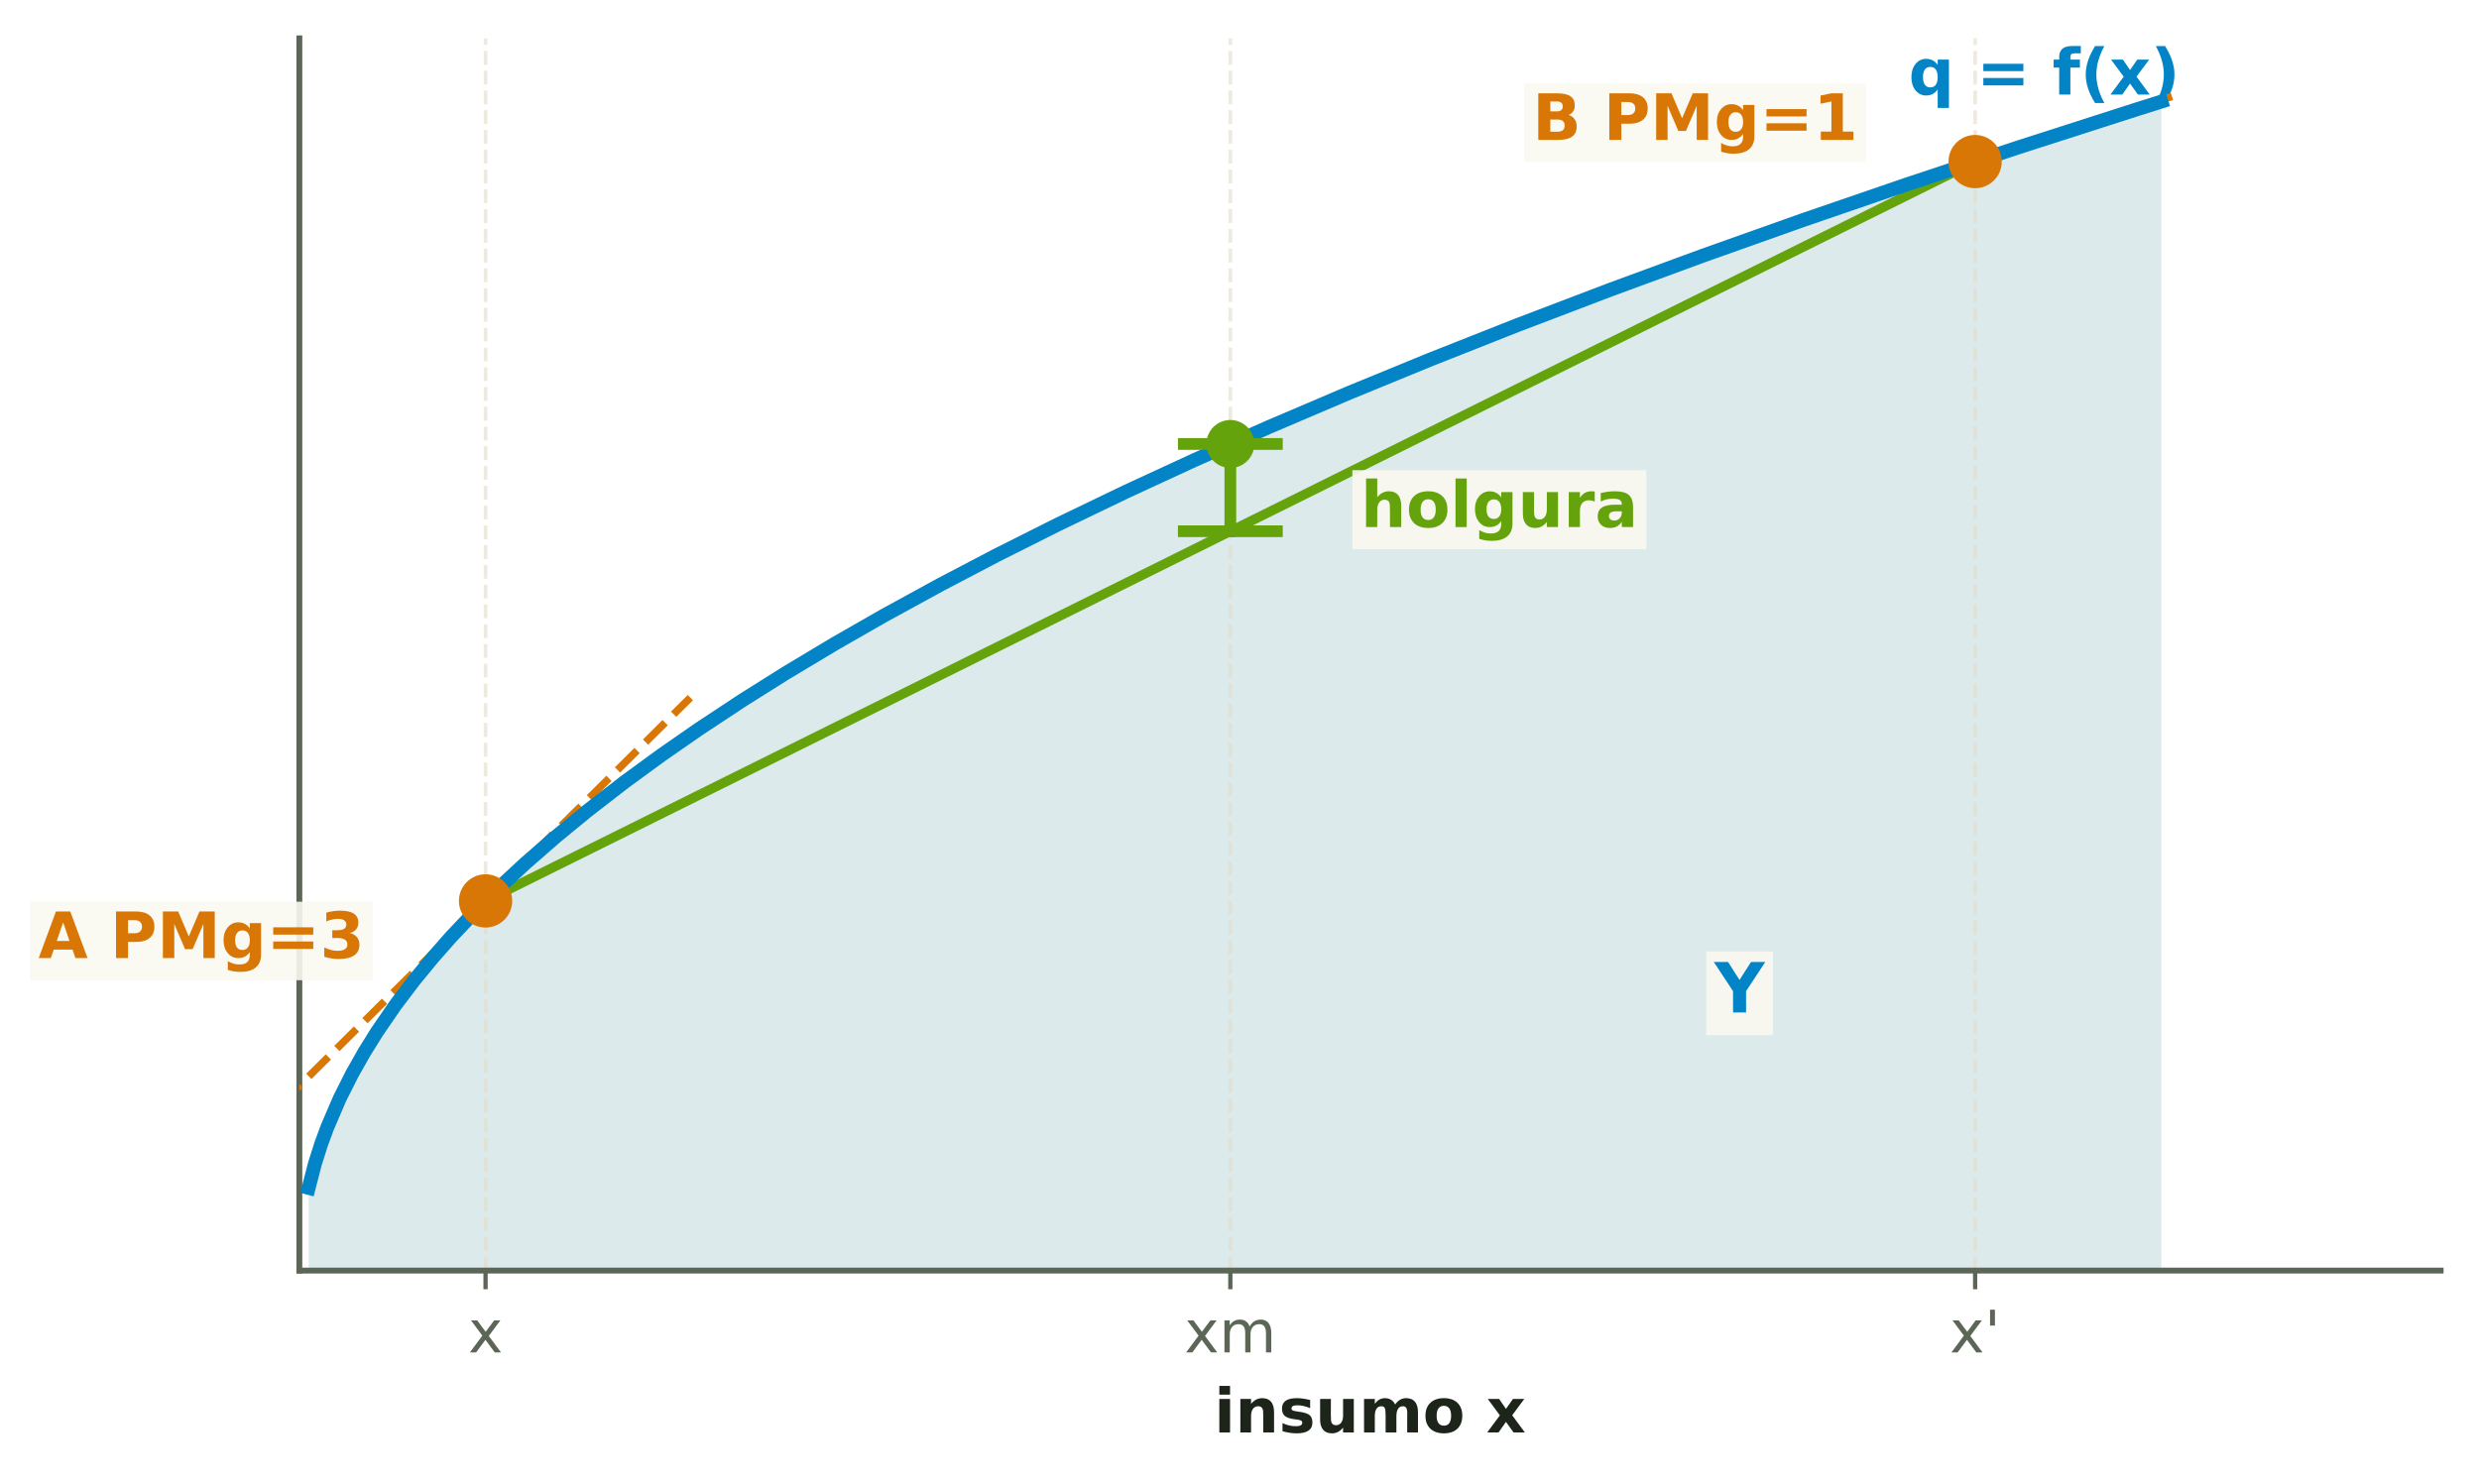
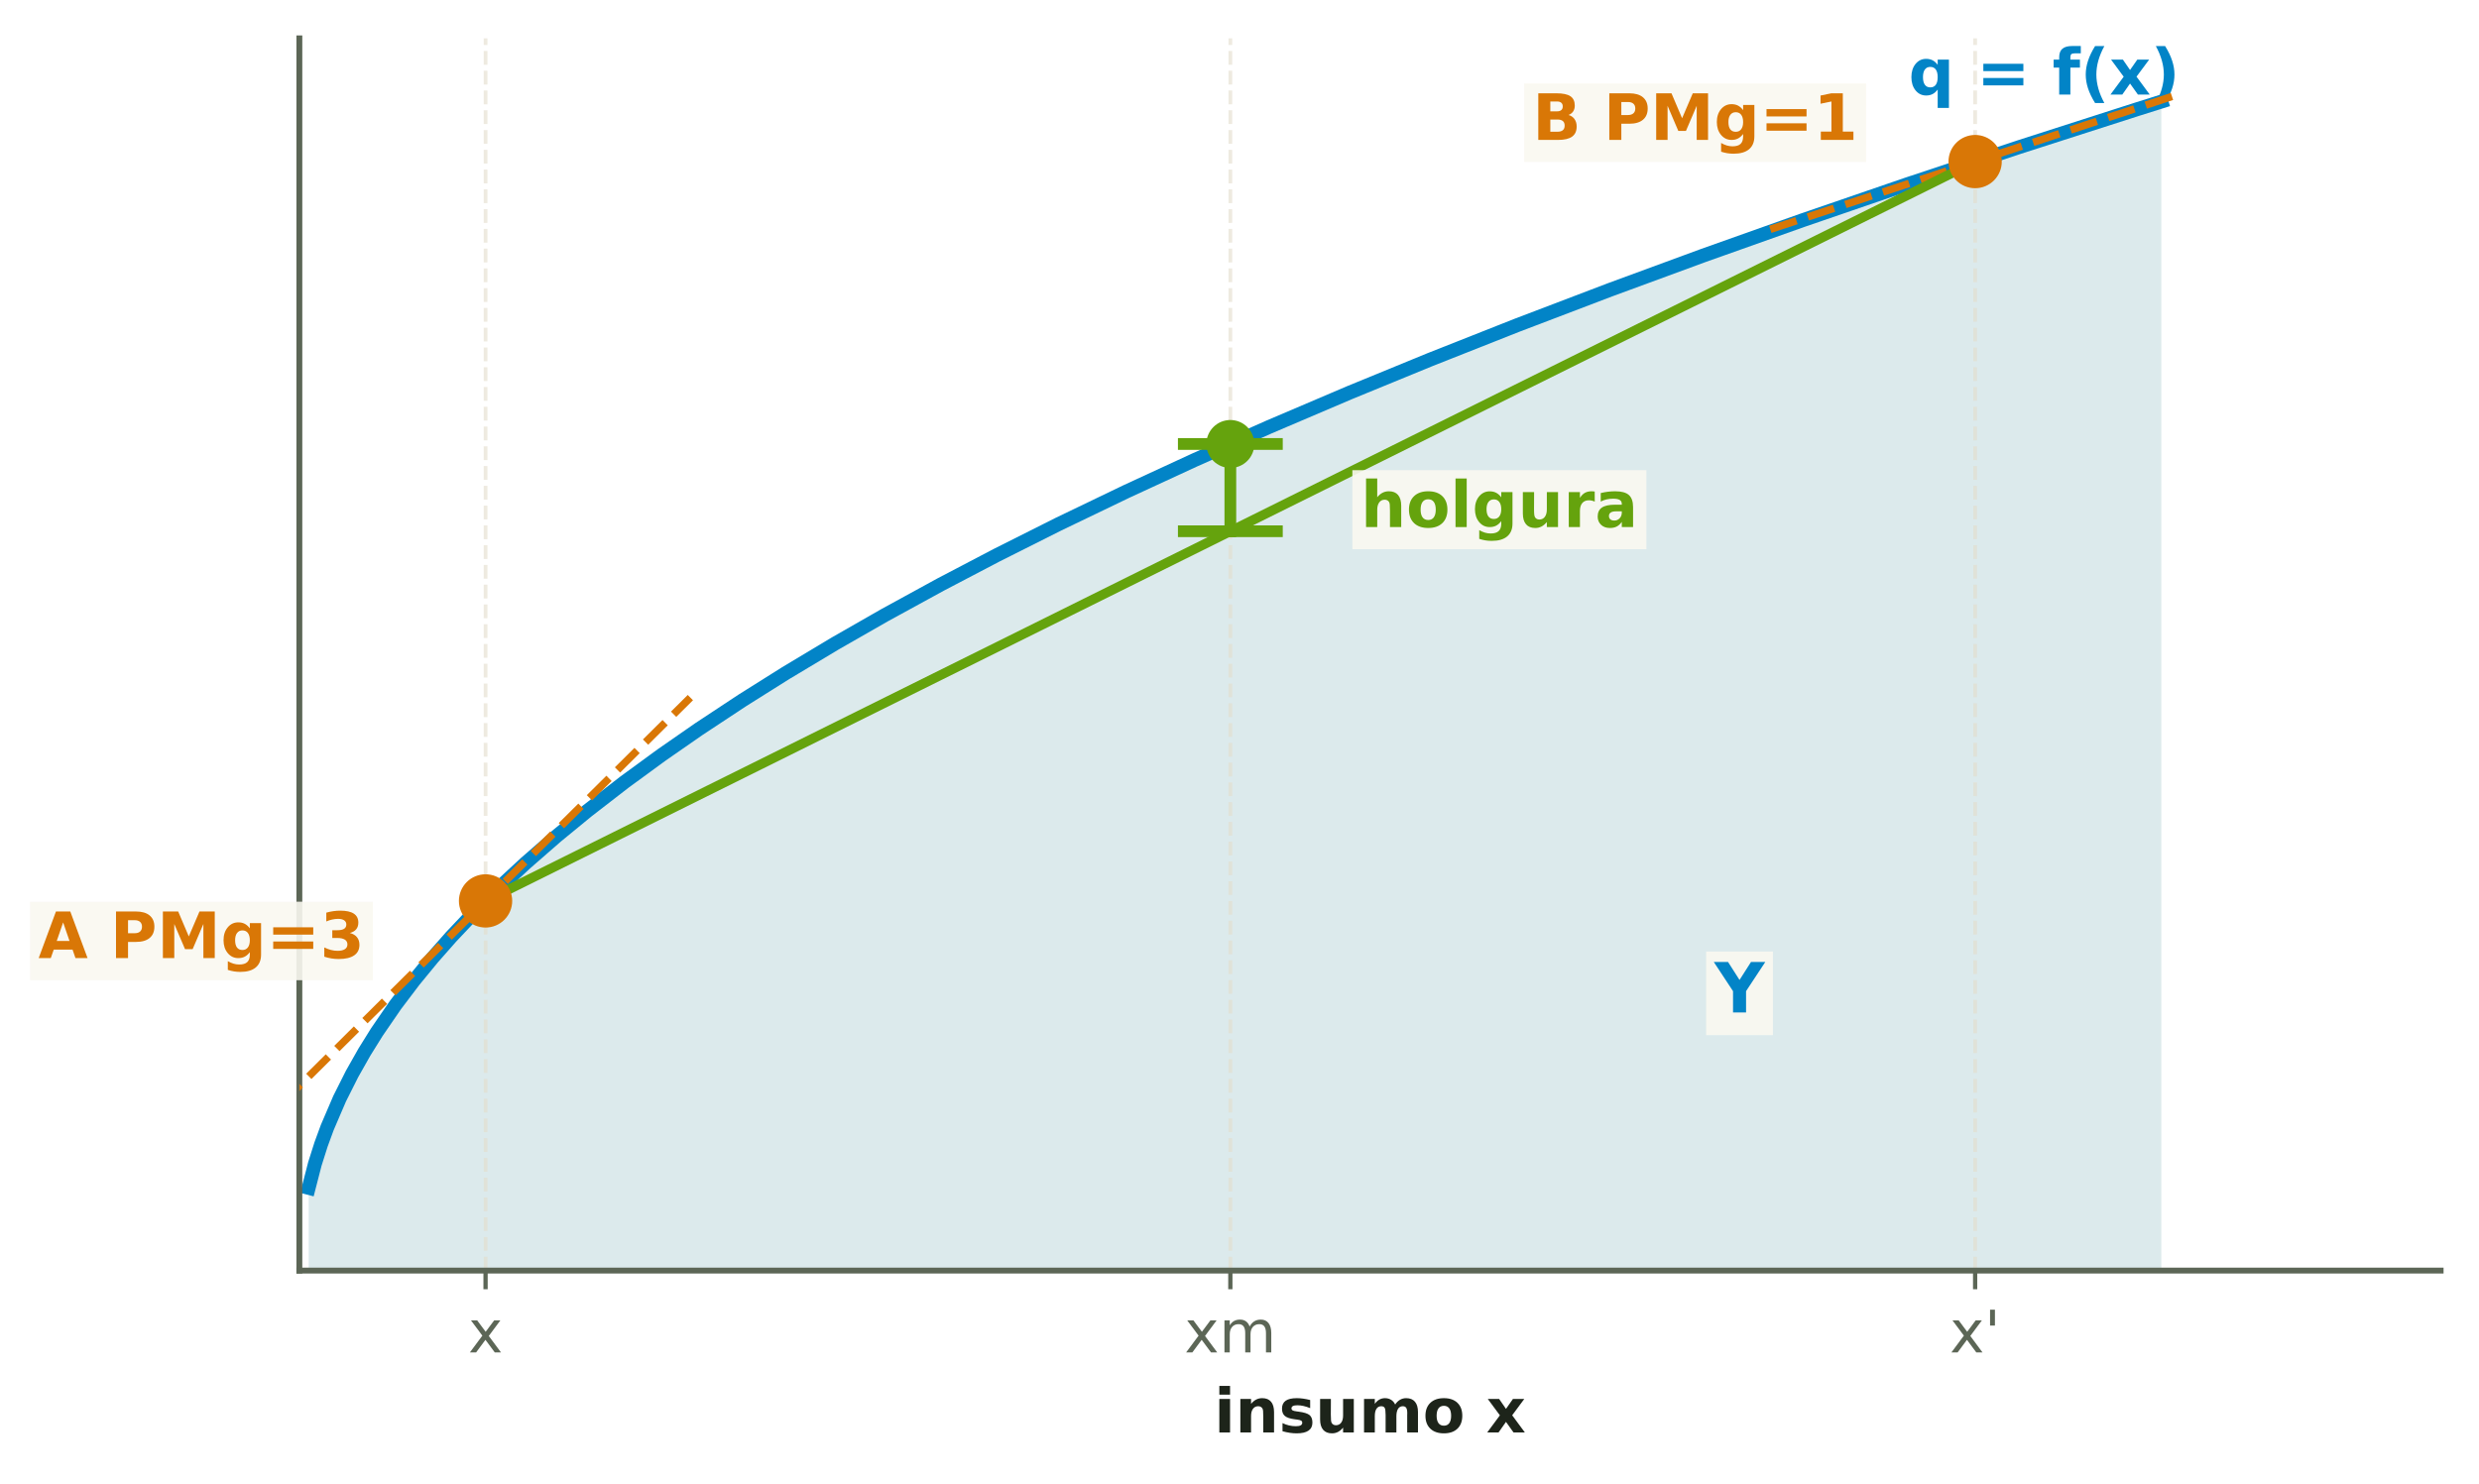
<svg xmlns="http://www.w3.org/2000/svg" xmlns:xlink="http://www.w3.org/1999/xlink" width="465.129pt" height="278.44pt" viewBox="0 0 465.129 278.44" version="1.1">
  <defs>
    <style type="text/css">*{stroke-linejoin: round; stroke-linecap: butt}</style>
  </defs>
  <g id="figure_1">
    <g id="patch_1">
      <path d="M 0 278.44  L 465.129 278.44  L 465.129 0  L 0 0  L 0 278.44  z " style="fill: none; opacity: 0" />
    </g>
    <g id="axes_1">
      <g id="patch_2">
        <path d="M 56.169 238.464  L 457.929 238.464  L 457.929 7.2  L 56.169 7.2  L 56.169 238.464  z " style="fill: none" />
      </g>
      <g id="PolyCollection_1">
        <path d="M 57.916 222.95  L 57.916 238.464  L 59.078 238.464  L 60.241 238.464  L 61.403 238.464  L 62.566 238.464  L 63.728 238.464  L 64.891 238.464  L 66.054 238.464  L 67.216 238.464  L 68.379 238.464  L 69.541 238.464  L 70.704 238.464  L 71.866 238.464  L 73.029 238.464  L 74.192 238.464  L 75.354 238.464  L 76.517 238.464  L 77.679 238.464  L 78.842 238.464  L 80.004 238.464  L 81.167 238.464  L 82.33 238.464  L 83.492 238.464  L 84.655 238.464  L 85.817 238.464  L 86.98 238.464  L 88.142 238.464  L 89.305 238.464  L 90.468 238.464  L 91.63 238.464  L 92.793 238.464  L 93.955 238.464  L 95.118 238.464  L 96.281 238.464  L 97.443 238.464  L 98.606 238.464  L 99.768 238.464  L 100.931 238.464  L 102.093 238.464  L 103.256 238.464  L 104.419 238.464  L 105.581 238.464  L 106.744 238.464  L 107.906 238.464  L 109.069 238.464  L 110.231 238.464  L 111.394 238.464  L 112.557 238.464  L 113.719 238.464  L 114.882 238.464  L 116.044 238.464  L 117.207 238.464  L 118.369 238.464  L 119.532 238.464  L 120.695 238.464  L 121.857 238.464  L 123.02 238.464  L 124.182 238.464  L 125.345 238.464  L 126.507 238.464  L 127.67 238.464  L 128.833 238.464  L 129.995 238.464  L 131.158 238.464  L 132.32 238.464  L 133.483 238.464  L 134.645 238.464  L 135.808 238.464  L 136.971 238.464  L 138.133 238.464  L 139.296 238.464  L 140.458 238.464  L 141.621 238.464  L 142.783 238.464  L 143.946 238.464  L 145.109 238.464  L 146.271 238.464  L 147.434 238.464  L 148.596 238.464  L 149.759 238.464  L 150.922 238.464  L 152.084 238.464  L 153.247 238.464  L 154.409 238.464  L 155.572 238.464  L 156.734 238.464  L 157.897 238.464  L 159.06 238.464  L 160.222 238.464  L 161.385 238.464  L 162.547 238.464  L 163.71 238.464  L 164.872 238.464  L 166.035 238.464  L 167.198 238.464  L 168.36 238.464  L 169.523 238.464  L 170.685 238.464  L 171.848 238.464  L 173.01 238.464  L 174.173 238.464  L 175.336 238.464  L 176.498 238.464  L 177.661 238.464  L 178.823 238.464  L 179.986 238.464  L 181.148 238.464  L 182.311 238.464  L 183.474 238.464  L 184.636 238.464  L 185.799 238.464  L 186.961 238.464  L 188.124 238.464  L 189.286 238.464  L 190.449 238.464  L 191.612 238.464  L 192.774 238.464  L 193.937 238.464  L 195.099 238.464  L 196.262 238.464  L 197.424 238.464  L 198.587 238.464  L 199.75 238.464  L 200.912 238.464  L 202.075 238.464  L 203.237 238.464  L 204.4 238.464  L 205.562 238.464  L 206.725 238.464  L 207.888 238.464  L 209.05 238.464  L 210.213 238.464  L 211.375 238.464  L 212.538 238.464  L 213.701 238.464  L 214.863 238.464  L 216.026 238.464  L 217.188 238.464  L 218.351 238.464  L 219.513 238.464  L 220.676 238.464  L 221.839 238.464  L 223.001 238.464  L 224.164 238.464  L 225.326 238.464  L 226.489 238.464  L 227.651 238.464  L 228.814 238.464  L 229.977 238.464  L 231.139 238.464  L 232.302 238.464  L 233.464 238.464  L 234.627 238.464  L 235.789 238.464  L 236.952 238.464  L 238.115 238.464  L 239.277 238.464  L 240.44 238.464  L 241.602 238.464  L 242.765 238.464  L 243.927 238.464  L 245.09 238.464  L 246.253 238.464  L 247.415 238.464  L 248.578 238.464  L 249.74 238.464  L 250.903 238.464  L 252.065 238.464  L 253.228 238.464  L 254.391 238.464  L 255.553 238.464  L 256.716 238.464  L 257.878 238.464  L 259.041 238.464  L 260.203 238.464  L 261.366 238.464  L 262.529 238.464  L 263.691 238.464  L 264.854 238.464  L 266.016 238.464  L 267.179 238.464  L 268.342 238.464  L 269.504 238.464  L 270.667 238.464  L 271.829 238.464  L 272.992 238.464  L 274.154 238.464  L 275.317 238.464  L 276.48 238.464  L 277.642 238.464  L 278.805 238.464  L 279.967 238.464  L 281.13 238.464  L 282.292 238.464  L 283.455 238.464  L 284.618 238.464  L 285.78 238.464  L 286.943 238.464  L 288.105 238.464  L 289.268 238.464  L 290.43 238.464  L 291.593 238.464  L 292.756 238.464  L 293.918 238.464  L 295.081 238.464  L 296.243 238.464  L 297.406 238.464  L 298.568 238.464  L 299.731 238.464  L 300.894 238.464  L 302.056 238.464  L 303.219 238.464  L 304.381 238.464  L 305.544 238.464  L 306.706 238.464  L 307.869 238.464  L 309.032 238.464  L 310.194 238.464  L 311.357 238.464  L 312.519 238.464  L 313.682 238.464  L 314.844 238.464  L 316.007 238.464  L 317.17 238.464  L 318.332 238.464  L 319.495 238.464  L 320.657 238.464  L 321.82 238.464  L 322.983 238.464  L 324.145 238.464  L 325.308 238.464  L 326.47 238.464  L 327.633 238.464  L 328.795 238.464  L 329.958 238.464  L 331.121 238.464  L 332.283 238.464  L 333.446 238.464  L 334.608 238.464  L 335.771 238.464  L 336.933 238.464  L 338.096 238.464  L 339.259 238.464  L 340.421 238.464  L 341.584 238.464  L 342.746 238.464  L 343.909 238.464  L 345.071 238.464  L 346.234 238.464  L 347.397 238.464  L 348.559 238.464  L 349.722 238.464  L 350.884 238.464  L 352.047 238.464  L 353.209 238.464  L 354.372 238.464  L 355.535 238.464  L 356.697 238.464  L 357.86 238.464  L 359.022 238.464  L 360.185 238.464  L 361.347 238.464  L 362.51 238.464  L 363.673 238.464  L 364.835 238.464  L 365.998 238.464  L 367.16 238.464  L 368.323 238.464  L 369.485 238.464  L 370.648 238.464  L 371.811 238.464  L 372.973 238.464  L 374.136 238.464  L 375.298 238.464  L 376.461 238.464  L 377.624 238.464  L 378.786 238.464  L 379.949 238.464  L 381.111 238.464  L 382.274 238.464  L 383.436 238.464  L 384.599 238.464  L 385.762 238.464  L 386.924 238.464  L 388.087 238.464  L 389.249 238.464  L 390.412 238.464  L 391.574 238.464  L 392.737 238.464  L 393.9 238.464  L 395.062 238.464  L 396.225 238.464  L 397.387 238.464  L 398.55 238.464  L 399.712 238.464  L 400.875 238.464  L 402.038 238.464  L 403.2 238.464  L 404.363 238.464  L 405.525 238.464  L 405.525 19.068  L 405.525 19.068  L 404.363 19.433  L 403.2 19.799  L 402.038 20.166  L 400.875 20.533  L 399.712 20.901  L 398.55 21.269  L 397.387 21.638  L 396.225 22.008  L 395.062 22.378  L 393.9 22.749  L 392.737 23.121  L 391.574 23.493  L 390.412 23.866  L 389.249 24.239  L 388.087 24.614  L 386.924 24.988  L 385.762 25.364  L 384.599 25.74  L 383.436 26.117  L 382.274 26.494  L 381.111 26.873  L 379.949 27.251  L 378.786 27.631  L 377.624 28.011  L 376.461 28.392  L 375.298 28.774  L 374.136 29.156  L 372.973 29.539  L 371.811 29.923  L 370.648 30.307  L 369.485 30.692  L 368.323 31.078  L 367.16 31.465  L 365.998 31.852  L 364.835 32.24  L 363.673 32.629  L 362.51 33.018  L 361.347 33.408  L 360.185 33.799  L 359.022 34.191  L 357.86 34.583  L 356.697 34.977  L 355.535 35.371  L 354.372 35.765  L 353.209 36.161  L 352.047 36.557  L 350.884 36.954  L 349.722 37.352  L 348.559 37.751  L 347.397 38.15  L 346.234 38.55  L 345.071 38.951  L 343.909 39.353  L 342.746 39.756  L 341.584 40.159  L 340.421 40.563  L 339.259 40.969  L 338.096 41.375  L 336.933 41.781  L 335.771 42.189  L 334.608 42.597  L 333.446 43.007  L 332.283 43.417  L 331.121 43.828  L 329.958 44.24  L 328.795 44.653  L 327.633 45.066  L 326.47 45.481  L 325.308 45.896  L 324.145 46.313  L 322.983 46.73  L 321.82 47.148  L 320.657 47.567  L 319.495 47.987  L 318.332 48.408  L 317.17 48.83  L 316.007 49.253  L 314.844 49.677  L 313.682 50.101  L 312.519 50.527  L 311.357 50.954  L 310.194 51.381  L 309.032 51.81  L 307.869 52.24  L 306.706 52.67  L 305.544 53.102  L 304.381 53.534  L 303.219 53.968  L 302.056 54.402  L 300.894 54.838  L 299.731 55.275  L 298.568 55.713  L 297.406 56.151  L 296.243 56.591  L 295.081 57.032  L 293.918 57.474  L 292.756 57.917  L 291.593 58.361  L 290.43 58.806  L 289.268 59.253  L 288.105 59.7  L 286.943 60.149  L 285.78 60.599  L 284.618 61.049  L 283.455 61.501  L 282.292 61.955  L 281.13 62.409  L 279.967 62.864  L 278.805 63.321  L 277.642 63.779  L 276.48 64.238  L 275.317 64.698  L 274.154 65.16  L 272.992 65.623  L 271.829 66.087  L 270.667 66.552  L 269.504 67.018  L 268.342 67.486  L 267.179 67.955  L 266.016 68.426  L 264.854 68.897  L 263.691 69.37  L 262.529 69.845  L 261.366 70.32  L 260.203 70.797  L 259.041 71.276  L 257.878 71.755  L 256.716 72.236  L 255.553 72.719  L 254.391 73.203  L 253.228 73.688  L 252.065 74.175  L 250.903 74.663  L 249.74 75.153  L 248.578 75.644  L 247.415 76.137  L 246.253 76.631  L 245.09 77.127  L 243.927 77.624  L 242.765 78.122  L 241.602 78.623  L 240.44 79.125  L 239.277 79.628  L 238.115 80.133  L 236.952 80.64  L 235.789 81.148  L 234.627 81.658  L 233.464 82.169  L 232.302 82.683  L 231.139 83.198  L 229.977 83.714  L 228.814 84.233  L 227.651 84.753  L 226.489 85.275  L 225.326 85.799  L 224.164 86.324  L 223.001 86.852  L 221.839 87.381  L 220.676 87.912  L 219.513 88.445  L 218.351 88.979  L 217.188 89.516  L 216.026 90.055  L 214.863 90.596  L 213.701 91.138  L 212.538 91.683  L 211.375 92.229  L 210.213 92.778  L 209.05 93.329  L 207.888 93.882  L 206.725 94.437  L 205.562 94.994  L 204.4 95.553  L 203.237 96.115  L 202.075 96.679  L 200.912 97.245  L 199.75 97.813  L 198.587 98.383  L 197.424 98.956  L 196.262 99.532  L 195.099 100.109  L 193.937 100.689  L 192.774 101.272  L 191.612 101.857  L 190.449 102.445  L 189.286 103.035  L 188.124 103.627  L 186.961 104.223  L 185.799 104.821  L 184.636 105.421  L 183.474 106.025  L 182.311 106.631  L 181.148 107.24  L 179.986 107.851  L 178.823 108.466  L 177.661 109.084  L 176.498 109.704  L 175.336 110.328  L 174.173 110.954  L 173.01 111.584  L 171.848 112.217  L 170.685 112.853  L 169.523 113.492  L 168.36 114.134  L 167.198 114.78  L 166.035 115.429  L 164.872 116.082  L 163.71 116.738  L 162.547 117.398  L 161.385 118.061  L 160.222 118.729  L 159.06 119.399  L 157.897 120.074  L 156.734 120.752  L 155.572 121.435  L 154.409 122.121  L 153.247 122.812  L 152.084 123.506  L 150.922 124.205  L 149.759 124.908  L 148.596 125.616  L 147.434 126.327  L 146.271 127.044  L 145.109 127.765  L 143.946 128.491  L 142.783 129.222  L 141.621 129.957  L 140.458 130.698  L 139.296 131.444  L 138.133 132.195  L 136.971 132.951  L 135.808 133.713  L 134.645 134.48  L 133.483 135.253  L 132.32 136.032  L 131.158 136.817  L 129.995 137.608  L 128.833 138.406  L 127.67 139.209  L 126.507 140.019  L 125.345 140.836  L 124.182 141.66  L 123.02 142.491  L 121.857 143.329  L 120.695 144.175  L 119.532 145.028  L 118.369 145.889  L 117.207 146.759  L 116.044 147.636  L 114.882 148.522  L 113.719 149.417  L 112.557 150.321  L 111.394 151.234  L 110.231 152.158  L 109.069 153.091  L 107.906 154.034  L 106.744 154.988  L 105.581 155.953  L 104.419 156.929  L 103.256 157.918  L 102.093 158.918  L 100.931 159.931  L 99.768 160.958  L 98.606 161.998  L 97.443 163.053  L 96.281 164.123  L 95.118 165.208  L 93.955 166.309  L 92.793 167.428  L 91.63 168.565  L 90.468 169.72  L 89.305 170.895  L 88.142 172.091  L 86.98 173.309  L 85.817 174.55  L 84.655 175.816  L 83.492 177.107  L 82.33 178.427  L 81.167 179.776  L 80.004 181.157  L 78.842 182.572  L 77.679 184.024  L 76.517 185.515  L 75.354 187.05  L 74.192 188.632  L 73.029 190.266  L 71.866 191.958  L 70.704 193.713  L 69.541 195.54  L 68.379 197.448  L 67.216 199.45  L 66.054 201.56  L 64.891 203.798  L 63.728 206.191  L 62.566 208.776  L 61.403 211.609  L 60.241 214.778  L 59.078 218.443  L 57.916 222.95  z " clip-path="url(#p5b624c481e)" style="fill: #dceaec" />
      </g>
      <g id="matplotlib.axis_1">
        <g id="xtick_1">
          <g id="line2d_1">
            <path d="M 91.104 238.464  L 91.104 7.2  " clip-path="url(#p5b624c481e)" style="fill: none; stroke-dasharray: 2.59,1.12; stroke-dashoffset: 0; stroke: #e2dccb; stroke-opacity: 0.6; stroke-width: 0.7" />
          </g>
          <g id="line2d_2">
            <defs>
              <path id="m096bc9ec4f" d="M 0 0  L 0 3.5  " style="stroke: #5c6656; stroke-width: 0.8" />
            </defs>
            <g>
              <use xlink:href="#m096bc9ec4f" x="91.104" y="238.464" style="fill: #5c6656; stroke: #5c6656; stroke-width: 0.8" />
            </g>
          </g>
          <g id="text_1">
            <g style="fill: #5c6656" transform="translate(87.84911 253.8223) scale(0.11 -0.11)">
              <defs>
                <path id="DejaVuSans-78" d="M 3513 3500  L 2247 1797  L 3578 0  L 2900 0  L 1881 1375  L 863 0  L 184 0  L 1544 1831  L 300 3500  L 978 3500  L 1906 2253  L 2834 3500  L 3513 3500  z " transform="scale(0.015625)" />
              </defs>
              <use xlink:href="#DejaVuSans-78" />
            </g>
          </g>
        </g>
        <g id="xtick_2">
          <g id="line2d_3">
            <path d="M 230.847 238.464  L 230.847 7.2  " clip-path="url(#p5b624c481e)" style="fill: none; stroke-dasharray: 2.59,1.12; stroke-dashoffset: 0; stroke: #e2dccb; stroke-opacity: 0.6; stroke-width: 0.7" />
          </g>
          <g id="line2d_4">
            <g>
              <use xlink:href="#m096bc9ec4f" x="230.847" y="238.464" style="fill: #5c6656; stroke: #5c6656; stroke-width: 0.8" />
            </g>
          </g>
          <g id="text_2">
            <g style="fill: #5c6656" transform="translate(222.2344 253.8223) scale(0.11 -0.11)">
              <defs>
                <path id="DejaVuSans-6d" d="M 3328 2828  Q 3544 3216 3844 3400  Q 4144 3584 4550 3584  Q 5097 3584 5394 3201  Q 5691 2819 5691 2113  L 5691 0  L 5113 0  L 5113 2094  Q 5113 2597 4934 2840  Q 4756 3084 4391 3084  Q 3944 3084 3684 2787  Q 3425 2491 3425 1978  L 3425 0  L 2847 0  L 2847 2094  Q 2847 2600 2669 2842  Q 2491 3084 2119 3084  Q 1678 3084 1418 2786  Q 1159 2488 1159 1978  L 1159 0  L 581 0  L 581 3500  L 1159 3500  L 1159 2956  Q 1356 3278 1631 3431  Q 1906 3584 2284 3584  Q 2666 3584 2933 3390  Q 3200 3197 3328 2828  z " transform="scale(0.015625)" />
              </defs>
              <use xlink:href="#DejaVuSans-78" />
              <use xlink:href="#DejaVuSans-6d" x="59.18" />
            </g>
          </g>
        </g>
        <g id="xtick_3">
          <g id="line2d_5">
            <path d="M 370.59 238.464  L 370.59 7.2  " clip-path="url(#p5b624c481e)" style="fill: none; stroke-dasharray: 2.59,1.12; stroke-dashoffset: 0; stroke: #e2dccb; stroke-opacity: 0.6; stroke-width: 0.7" />
          </g>
          <g id="line2d_6">
            <g>
              <use xlink:href="#m096bc9ec4f" x="370.59" y="238.464" style="fill: #5c6656; stroke: #5c6656; stroke-width: 0.8" />
            </g>
          </g>
          <g id="text_3">
            <g style="fill: #5c6656" transform="translate(365.8227 253.8223) scale(0.11 -0.11)">
              <defs>
                <path id="DejaVuSans-27" d="M 1147 4666  L 1147 2931  L 616 2931  L 616 4666  L 1147 4666  z " transform="scale(0.015625)" />
              </defs>
              <use xlink:href="#DejaVuSans-78" />
              <use xlink:href="#DejaVuSans-27" x="59.18" />
            </g>
          </g>
        </g>
        <g id="text_4">
          <g style="fill: #1d241a" transform="translate(227.8163 268.8481) scale(0.115 -0.115)">
            <defs>
              <path id="DejaVuSans-Bold-69" d="M 538 3500  L 1656 3500  L 1656 0  L 538 0  L 538 3500  z M 538 4863  L 1656 4863  L 1656 3950  L 538 3950  L 538 4863  z " transform="scale(0.015625)" />
              <path id="DejaVuSans-Bold-6e" d="M 4056 2131  L 4056 0  L 2931 0  L 2931 347  L 2931 1631  Q 2931 2084 2911 2256  Q 2891 2428 2841 2509  Q 2775 2619 2662 2680  Q 2550 2741 2406 2741  Q 2056 2741 1856 2470  Q 1656 2200 1656 1722  L 1656 0  L 538 0  L 538 3500  L 1656 3500  L 1656 2988  Q 1909 3294 2193 3439  Q 2478 3584 2822 3584  Q 3428 3584 3742 3212  Q 4056 2841 4056 2131  z " transform="scale(0.015625)" />
              <path id="DejaVuSans-Bold-73" d="M 3272 3391  L 3272 2541  Q 2913 2691 2578 2766  Q 2244 2841 1947 2841  Q 1628 2841 1473 2761  Q 1319 2681 1319 2516  Q 1319 2381 1436 2309  Q 1553 2238 1856 2203  L 2053 2175  Q 2913 2066 3209 1816  Q 3506 1566 3506 1031  Q 3506 472 3093 190  Q 2681 -91 1863 -91  Q 1516 -91 1145 -36  Q 775 19 384 128  L 384 978  Q 719 816 1070 734  Q 1422 653 1784 653  Q 2113 653 2278 743  Q 2444 834 2444 1013  Q 2444 1163 2330 1236  Q 2216 1309 1875 1350  L 1678 1375  Q 931 1469 631 1722  Q 331 1975 331 2491  Q 331 3047 712 3315  Q 1094 3584 1881 3584  Q 2191 3584 2531 3537  Q 2872 3491 3272 3391  z " transform="scale(0.015625)" />
              <path id="DejaVuSans-Bold-75" d="M 500 1363  L 500 3500  L 1625 3500  L 1625 3150  Q 1625 2866 1622 2436  Q 1619 2006 1619 1863  Q 1619 1441 1641 1255  Q 1663 1069 1716 984  Q 1784 875 1895 815  Q 2006 756 2150 756  Q 2500 756 2700 1025  Q 2900 1294 2900 1772  L 2900 3500  L 4019 3500  L 4019 0  L 2900 0  L 2900 506  Q 2647 200 2364 54  Q 2081 -91 1741 -91  Q 1134 -91 817 281  Q 500 653 500 1363  z " transform="scale(0.015625)" />
              <path id="DejaVuSans-Bold-6d" d="M 3781 2919  Q 3994 3244 4286 3414  Q 4578 3584 4928 3584  Q 5531 3584 5847 3212  Q 6163 2841 6163 2131  L 6163 0  L 5038 0  L 5038 1825  Q 5041 1866 5042 1909  Q 5044 1953 5044 2034  Q 5044 2406 4934 2573  Q 4825 2741 4581 2741  Q 4263 2741 4089 2478  Q 3916 2216 3909 1719  L 3909 0  L 2784 0  L 2784 1825  Q 2784 2406 2684 2573  Q 2584 2741 2328 2741  Q 2006 2741 1831 2477  Q 1656 2213 1656 1722  L 1656 0  L 531 0  L 531 3500  L 1656 3500  L 1656 2988  Q 1863 3284 2130 3434  Q 2397 3584 2719 3584  Q 3081 3584 3359 3409  Q 3638 3234 3781 2919  z " transform="scale(0.015625)" />
              <path id="DejaVuSans-Bold-6f" d="M 2203 2784  Q 1831 2784 1636 2517  Q 1441 2250 1441 1747  Q 1441 1244 1636 976  Q 1831 709 2203 709  Q 2569 709 2762 976  Q 2956 1244 2956 1747  Q 2956 2250 2762 2517  Q 2569 2784 2203 2784  z M 2203 3584  Q 3106 3584 3614 3096  Q 4122 2609 4122 1747  Q 4122 884 3614 396  Q 3106 -91 2203 -91  Q 1297 -91 786 396  Q 275 884 275 1747  Q 275 2609 786 3096  Q 1297 3584 2203 3584  z " transform="scale(0.015625)" />
              <path id="DejaVuSans-Bold-20" transform="scale(0.015625)" />
              <path id="DejaVuSans-Bold-78" d="M 1422 1791  L 159 3500  L 1344 3500  L 2059 2463  L 2784 3500  L 3969 3500  L 2706 1797  L 4031 0  L 2847 0  L 2059 1106  L 1281 0  L 97 0  L 1422 1791  z " transform="scale(0.015625)" />
            </defs>
            <use xlink:href="#DejaVuSans-Bold-69" />
            <use xlink:href="#DejaVuSans-Bold-6e" x="34.277" />
            <use xlink:href="#DejaVuSans-Bold-73" x="105.469" />
            <use xlink:href="#DejaVuSans-Bold-75" x="164.99" />
            <use xlink:href="#DejaVuSans-Bold-6d" x="236.182" />
            <use xlink:href="#DejaVuSans-Bold-6f" x="340.381" />
            <use xlink:href="#DejaVuSans-Bold-20" x="409.082" />
            <use xlink:href="#DejaVuSans-Bold-78" x="443.896" />
          </g>
        </g>
      </g>
      <g id="matplotlib.axis_2" />
+       <g id="line2d_7">
+         <path d="M 57.916 222.95  L 59.078 218.443  L 60.241 214.778  L 61.403 211.609  L 63.728 206.191  L 66.054 201.56  L 68.379 197.448  L 70.704 193.713  L 74.192 188.632  L 77.679 184.024  L 81.167 179.776  L 84.655 175.816  L 89.305 170.895  L 93.955 166.309  L 98.606 161.998  L 104.419 156.929  L 110.231 152.158  L 117.207 146.759  L 124.182 141.66  L 131.158 136.817  L 139.296 131.444  L 147.434 126.327  L 156.734 120.752  L 166.035 115.429  L 176.498 109.704  L 186.961 104.223  L 198.587 98.383  L 211.375 92.229  L 224.164 86.324  L 238.115 80.133  L 253.228 73.688  L 268.342 67.486  L 284.618 61.049  L 302.056 54.402  L 319.495 47.987  L 338.096 41.375  L 357.86 34.583  L 378.786 27.631  L 400.875 20.533  L 405.525 19.068  L 405.525 19.068  " clip-path="url(#p5b624c481e)" style="fill: none; stroke: #0284c7; stroke-width: 2.6; stroke-linecap: square" />
+       </g>
      <g id="patch_3">
        <path d="M 56.169 238.464  L 56.169 7.2  " style="fill: none; stroke: #5c6656; stroke-width: 1.1; stroke-linejoin: miter; stroke-linecap: square" />
      </g>
      <g id="patch_4">
        <path d="M 56.169 238.464  L 457.929 238.464  " style="fill: none; stroke: #5c6656; stroke-width: 1.1; stroke-linejoin: miter; stroke-linecap: square" />
      </g>
      <g id="end-label">
        <g style="fill: #0284c7" transform="translate(358.0901 17.75368) scale(0.12 -0.12)">
          <defs>
            <path id="DejaVuSans-Bold-71" d="M 2181 2772  Q 1825 2772 1636 2509  Q 1447 2247 1447 1747  Q 1447 1247 1636 984  Q 1825 722 2181 722  Q 2541 722 2730 984  Q 2919 1247 2919 1747  Q 2919 2247 2730 2509  Q 2541 2772 2181 2772  z M 2919 506  Q 2688 197 2409 53  Q 2131 -91 1766 -91  Q 1119 -91 703 423  Q 288 938 288 1747  Q 288 2556 703 3067  Q 1119 3578 1766 3578  Q 2131 3578 2409 3434  Q 2688 3291 2919 2981  L 2919 3500  L 4044 3500  L 4044 -1331  L 2919 -1331  L 2919 506  z " transform="scale(0.015625)" />
            <path id="DejaVuSans-Bold-3d" d="M 678 3084  L 4684 3084  L 4684 2350  L 678 2350  L 678 3084  z M 678 1663  L 4684 1663  L 4684 922  L 678 922  L 678 1663  z " transform="scale(0.015625)" />
            <path id="DejaVuSans-Bold-66" d="M 2841 4863  L 2841 4128  L 2222 4128  Q 1984 4128 1890 4042  Q 1797 3956 1797 3744  L 1797 3500  L 2753 3500  L 2753 2700  L 1797 2700  L 1797 0  L 678 0  L 678 2700  L 122 2700  L 122 3500  L 678 3500  L 678 3744  Q 678 4316 997 4589  Q 1316 4863 1984 4863  L 2841 4863  z " transform="scale(0.015625)" />
            <path id="DejaVuSans-Bold-28" d="M 2413 -844  L 1484 -844  Q 1006 -72 778 623  Q 550 1319 550 2003  Q 550 2688 779 3389  Q 1009 4091 1484 4856  L 2413 4856  Q 2013 4116 1813 3408  Q 1613 2700 1613 2009  Q 1613 1319 1811 609  Q 2009 -100 2413 -844  z " transform="scale(0.015625)" />
            <path id="DejaVuSans-Bold-29" d="M 513 -844  Q 913 -100 1113 609  Q 1313 1319 1313 2009  Q 1313 2700 1113 3408  Q 913 4116 513 4856  L 1441 4856  Q 1916 4091 2145 3389  Q 2375 2688 2375 2003  Q 2375 1319 2147 623  Q 1919 -72 1441 -844  L 513 -844  z " transform="scale(0.015625)" />
          </defs>
          <use xlink:href="#DejaVuSans-Bold-71" />
          <use xlink:href="#DejaVuSans-Bold-20" x="71.582" />
          <use xlink:href="#DejaVuSans-Bold-3d" x="106.396" />
          <use xlink:href="#DejaVuSans-Bold-20" x="190.186" />
          <use xlink:href="#DejaVuSans-Bold-66" x="225" />
          <use xlink:href="#DejaVuSans-Bold-28" x="268.506" />
          <use xlink:href="#DejaVuSans-Bold-78" x="314.209" />
          <use xlink:href="#DejaVuSans-Bold-29" x="378.711" />
        </g>
      </g>
      <g id="text_5">
        <g id="patch_5">
          <path d="M 320.12 194.28  L 332.653 194.28  L 332.653 178.579  L 320.12 178.579  z " style="fill: #faf8f1; opacity: 0.9" />
        </g>
        <g style="fill: #0284c7" transform="translate(321.6797 190.0168) scale(0.13 -0.13)">
          <defs>
            <path id="DejaVuSans-Bold-59" d="M -63 4666  L 1253 4666  L 2316 3003  L 3378 4666  L 4697 4666  L 2919 1966  L 2919 0  L 1716 0  L 1716 1966  L -63 4666  z " transform="scale(0.015625)" />
          </defs>
          <use xlink:href="#DejaVuSans-Bold-59" />
        </g>
      </g>
-       <g id="line2d_7">
+       <g id="line2d_8">
        <path d="M 52.675 207.243  L 129.534 130.926  " clip-path="url(#p5b624c481e)" style="fill: none; stroke-dasharray: 5.18,2.24; stroke-dashoffset: 0; stroke: #d97706; stroke-width: 1.4" />
      </g>
-       <g id="line2d_8">
+       <g id="line2d_9">
        <path d="M 332.16 43.046  L 409.019 17.607  " clip-path="url(#p5b624c481e)" style="fill: none; stroke-dasharray: 5.18,2.24; stroke-dashoffset: 0; stroke: #d97706; stroke-width: 1.4" />
      </g>
      <g id="text_6">
        <g id="patch_6">
          <path d="M 5.64 183.968  L 69.956 183.968  L 69.956 169.234  L 5.64 169.234  z " style="fill: #faf8f1; opacity: 0.9" />
        </g>
        <g style="fill: #d97706" transform="translate(7.2 179.8184) scale(0.12 -0.12)">
          <defs>
            <path id="DejaVuSans-Bold-41" d="M 3419 850  L 1538 850  L 1241 0  L 31 0  L 1759 4666  L 3194 4666  L 4922 0  L 3713 0  L 3419 850  z M 1838 1716  L 3116 1716  L 2478 3572  L 1838 1716  z " transform="scale(0.015625)" />
            <path id="DejaVuSans-Bold-50" d="M 588 4666  L 2584 4666  Q 3475 4666 3951 4270  Q 4428 3875 4428 3144  Q 4428 2409 3951 2014  Q 3475 1619 2584 1619  L 1791 1619  L 1791 0  L 588 0  L 588 4666  z M 1791 3794  L 1791 2491  L 2456 2491  Q 2806 2491 2997 2661  Q 3188 2831 3188 3144  Q 3188 3456 2997 3625  Q 2806 3794 2456 3794  L 1791 3794  z " transform="scale(0.015625)" />
            <path id="DejaVuSans-Bold-4d" d="M 588 4666  L 2119 4666  L 3181 2169  L 4250 4666  L 5778 4666  L 5778 0  L 4641 0  L 4641 3413  L 3566 897  L 2803 897  L 1728 3413  L 1728 0  L 588 0  L 588 4666  z " transform="scale(0.015625)" />
            <path id="DejaVuSans-Bold-67" d="M 2919 594  Q 2688 288 2409 144  Q 2131 0 1766 0  Q 1125 0 706 504  Q 288 1009 288 1791  Q 288 2575 706 3076  Q 1125 3578 1766 3578  Q 2131 3578 2409 3434  Q 2688 3291 2919 2981  L 2919 3500  L 4044 3500  L 4044 353  Q 4044 -491 3511 -936  Q 2978 -1381 1966 -1381  Q 1638 -1381 1331 -1331  Q 1025 -1281 716 -1178  L 716 -306  Q 1009 -475 1290 -558  Q 1572 -641 1856 -641  Q 2406 -641 2662 -400  Q 2919 -159 2919 353  L 2919 594  z M 2181 2772  Q 1834 2772 1640 2515  Q 1447 2259 1447 1791  Q 1447 1309 1634 1061  Q 1822 813 2181 813  Q 2531 813 2725 1069  Q 2919 1325 2919 1791  Q 2919 2259 2725 2515  Q 2531 2772 2181 2772  z " transform="scale(0.015625)" />
            <path id="DejaVuSans-Bold-33" d="M 2981 2516  Q 3453 2394 3698 2092  Q 3944 1791 3944 1325  Q 3944 631 3412 270  Q 2881 -91 1863 -91  Q 1503 -91 1142 -33  Q 781 25 428 141  L 428 1069  Q 766 900 1098 814  Q 1431 728 1753 728  Q 2231 728 2486 893  Q 2741 1059 2741 1369  Q 2741 1688 2480 1852  Q 2219 2016 1709 2016  L 1228 2016  L 1228 2791  L 1734 2791  Q 2188 2791 2409 2933  Q 2631 3075 2631 3366  Q 2631 3634 2415 3781  Q 2200 3928 1806 3928  Q 1516 3928 1219 3862  Q 922 3797 628 3669  L 628 4550  Q 984 4650 1334 4700  Q 1684 4750 2022 4750  Q 2931 4750 3382 4451  Q 3834 4153 3834 3553  Q 3834 3144 3618 2883  Q 3403 2622 2981 2516  z " transform="scale(0.015625)" />
          </defs>
          <use xlink:href="#DejaVuSans-Bold-41" />
          <use xlink:href="#DejaVuSans-Bold-20" x="77.393" />
          <use xlink:href="#DejaVuSans-Bold-50" x="112.207" />
          <use xlink:href="#DejaVuSans-Bold-4d" x="185.498" />
          <use xlink:href="#DejaVuSans-Bold-67" x="285.01" />
          <use xlink:href="#DejaVuSans-Bold-3d" x="356.592" />
          <use xlink:href="#DejaVuSans-Bold-33" x="440.381" />
        </g>
      </g>
      <g id="text_7">
        <g id="patch_7">
          <path d="M 285.965 30.408  L 350.14 30.408  L 350.14 15.675  L 285.965 15.675  z " style="fill: #faf8f1; opacity: 0.9" />
        </g>
        <g style="fill: #d97706" transform="translate(287.5246 26.25908) scale(0.12 -0.12)">
          <defs>
            <path id="DejaVuSans-Bold-42" d="M 2456 2859  Q 2741 2859 2887 2984  Q 3034 3109 3034 3353  Q 3034 3594 2887 3720  Q 2741 3847 2456 3847  L 1791 3847  L 1791 2859  L 2456 2859  z M 2497 819  Q 2859 819 3042 972  Q 3225 1125 3225 1434  Q 3225 1738 3044 1889  Q 2863 2041 2497 2041  L 1791 2041  L 1791 819  L 2497 819  z M 3616 2497  Q 4003 2384 4215 2081  Q 4428 1778 4428 1338  Q 4428 663 3972 331  Q 3516 0 2584 0  L 588 0  L 588 4666  L 2394 4666  Q 3366 4666 3802 4372  Q 4238 4078 4238 3431  Q 4238 3091 4078 2852  Q 3919 2613 3616 2497  z " transform="scale(0.015625)" />
            <path id="DejaVuSans-Bold-31" d="M 750 831  L 1813 831  L 1813 3847  L 722 3622  L 722 4441  L 1806 4666  L 2950 4666  L 2950 831  L 4013 831  L 4013 0  L 750 0  L 750 831  z " transform="scale(0.015625)" />
          </defs>
          <use xlink:href="#DejaVuSans-Bold-42" />
          <use xlink:href="#DejaVuSans-Bold-20" x="76.221" />
          <use xlink:href="#DejaVuSans-Bold-50" x="111.035" />
          <use xlink:href="#DejaVuSans-Bold-4d" x="184.326" />
          <use xlink:href="#DejaVuSans-Bold-67" x="283.838" />
          <use xlink:href="#DejaVuSans-Bold-3d" x="355.42" />
          <use xlink:href="#DejaVuSans-Bold-31" x="439.209" />
        </g>
      </g>
-       <g id="line2d_9">
+       <g id="line2d_10">
        <path d="M 91.104 169.085  L 370.59 30.326  " clip-path="url(#p5b624c481e)" style="fill: none; stroke: #65a30d; stroke-width: 1.8; stroke-linecap: square" />
      </g>
      <g id="text_8">
        <g id="patch_8">
          <path d="M 253.742 103.072  L 308.91 103.072  L 308.91 88.245  L 253.742 88.245  z " style="fill: #faf8f1; opacity: 0.9" />
        </g>
        <g style="fill: #65a30d" transform="translate(255.302 98.92285) scale(0.12 -0.12)">
          <defs>
            <path id="DejaVuSans-Bold-68" d="M 4056 2131  L 4056 0  L 2931 0  L 2931 347  L 2931 1625  Q 2931 2084 2911 2256  Q 2891 2428 2841 2509  Q 2775 2619 2662 2680  Q 2550 2741 2406 2741  Q 2056 2741 1856 2470  Q 1656 2200 1656 1722  L 1656 0  L 538 0  L 538 4863  L 1656 4863  L 1656 2988  Q 1909 3294 2193 3439  Q 2478 3584 2822 3584  Q 3428 3584 3742 3212  Q 4056 2841 4056 2131  z " transform="scale(0.015625)" />
            <path id="DejaVuSans-Bold-6c" d="M 538 4863  L 1656 4863  L 1656 0  L 538 0  L 538 4863  z " transform="scale(0.015625)" />
            <path id="DejaVuSans-Bold-72" d="M 3138 2547  Q 2991 2616 2845 2648  Q 2700 2681 2553 2681  Q 2122 2681 1889 2404  Q 1656 2128 1656 1613  L 1656 0  L 538 0  L 538 3500  L 1656 3500  L 1656 2925  Q 1872 3269 2151 3426  Q 2431 3584 2822 3584  Q 2878 3584 2943 3579  Q 3009 3575 3134 3559  L 3138 2547  z " transform="scale(0.015625)" />
            <path id="DejaVuSans-Bold-61" d="M 2106 1575  Q 1756 1575 1579 1456  Q 1403 1338 1403 1106  Q 1403 894 1545 773  Q 1688 653 1941 653  Q 2256 653 2472 879  Q 2688 1106 2688 1447  L 2688 1575  L 2106 1575  z M 3816 1997  L 3816 0  L 2688 0  L 2688 519  Q 2463 200 2181 54  Q 1900 -91 1497 -91  Q 953 -91 614 226  Q 275 544 275 1050  Q 275 1666 698 1953  Q 1122 2241 2028 2241  L 2688 2241  L 2688 2328  Q 2688 2594 2478 2717  Q 2269 2841 1825 2841  Q 1466 2841 1156 2769  Q 847 2697 581 2553  L 581 3406  Q 941 3494 1303 3539  Q 1666 3584 2028 3584  Q 2975 3584 3395 3211  Q 3816 2838 3816 1997  z " transform="scale(0.015625)" />
          </defs>
          <use xlink:href="#DejaVuSans-Bold-68" />
          <use xlink:href="#DejaVuSans-Bold-6f" x="71.191" />
          <use xlink:href="#DejaVuSans-Bold-6c" x="139.893" />
          <use xlink:href="#DejaVuSans-Bold-67" x="174.17" />
          <use xlink:href="#DejaVuSans-Bold-75" x="245.752" />
          <use xlink:href="#DejaVuSans-Bold-72" x="316.943" />
          <use xlink:href="#DejaVuSans-Bold-61" x="366.26" />
        </g>
-       </g>
-       <g id="line2d_10">
-         <path d="M 57.916 222.95  L 59.078 218.443  L 60.241 214.778  L 61.403 211.609  L 63.728 206.191  L 66.054 201.56  L 68.379 197.448  L 70.704 193.713  L 74.192 188.632  L 77.679 184.024  L 81.167 179.776  L 84.655 175.816  L 89.305 170.895  L 93.955 166.309  L 98.606 161.998  L 104.419 156.929  L 110.231 152.158  L 117.207 146.759  L 124.182 141.66  L 131.158 136.817  L 139.296 131.444  L 147.434 126.327  L 156.734 120.752  L 166.035 115.429  L 176.498 109.704  L 186.961 104.223  L 198.587 98.383  L 211.375 92.229  L 224.164 86.324  L 238.115 80.133  L 253.228 73.688  L 268.342 67.486  L 284.618 61.049  L 302.056 54.402  L 319.495 47.987  L 338.096 41.375  L 357.86 34.583  L 378.786 27.631  L 400.875 20.533  L 405.525 19.068  L 405.525 19.068  " clip-path="url(#p5b624c481e)" style="fill: none; stroke: #0284c7; stroke-width: 2.6; stroke-linecap: square" />
      </g>
      <g id="line2d_11">
        <defs>
          <path id="m9be37b8112" d="M 0 4.5  C 1.193 4.5 2.338 4.026 3.182 3.182  C 4.026 2.338 4.5 1.193 4.5 0  C 4.5 -1.193 4.026 -2.338 3.182 -3.182  C 2.338 -4.026 1.193 -4.5 0 -4.5  C -1.193 -4.5 -2.338 -4.026 -3.182 -3.182  C -4.026 -2.338 -4.5 -1.193 -4.5 0  C -4.5 1.193 -4.026 2.338 -3.182 3.182  C -2.338 4.026 -1.193 4.5 0 4.5  z " style="stroke: #d97706" />
        </defs>
        <g clip-path="url(#p5b624c481e)">
          <use xlink:href="#m9be37b8112" x="91.104" y="169.085" style="fill: #d97706; stroke: #d97706" />
        </g>
      </g>
      <g id="line2d_12">
        <g clip-path="url(#p5b624c481e)">
          <use xlink:href="#m9be37b8112" x="370.59" y="30.326" style="fill: #d97706; stroke: #d97706" />
        </g>
      </g>
      <g id="line2d_13">
        <path d="M 230.847 99.706  L 230.847 83.327  " clip-path="url(#p5b624c481e)" style="fill: none; stroke: #65a30d; stroke-width: 2.2; stroke-linecap: square" />
      </g>
      <g id="line2d_14">
        <path d="M 222.113 99.706  L 239.581 99.706  " clip-path="url(#p5b624c481e)" style="fill: none; stroke: #65a30d; stroke-width: 2.2; stroke-linecap: square" />
      </g>
      <g id="line2d_15">
        <path d="M 222.113 83.327  L 239.581 83.327  " clip-path="url(#p5b624c481e)" style="fill: none; stroke: #65a30d; stroke-width: 2.2; stroke-linecap: square" />
      </g>
      <g id="line2d_16">
        <defs>
          <path id="m904c4e8c62" d="M 0 4  C 1.061 4 2.078 3.579 2.828 2.828  C 3.579 2.078 4 1.061 4 0  C 4 -1.061 3.579 -2.078 2.828 -2.828  C 2.078 -3.579 1.061 -4 0 -4  C -1.061 -4 -2.078 -3.579 -2.828 -2.828  C -3.579 -2.078 -4 -1.061 -4 0  C -4 1.061 -3.579 2.078 -2.828 2.828  C -2.078 3.579 -1.061 4 0 4  z " style="stroke: #65a30d" />
        </defs>
        <g clip-path="url(#p5b624c481e)">
          <use xlink:href="#m904c4e8c62" x="230.847" y="83.327" style="fill: #65a30d; stroke: #65a30d" />
        </g>
      </g>
    </g>
  </g>
  <defs>
    <clipPath id="p5b624c481e">
      <rect x="56.169" y="7.2" width="401.76" height="231.264" />
    </clipPath>
  </defs>
</svg>
